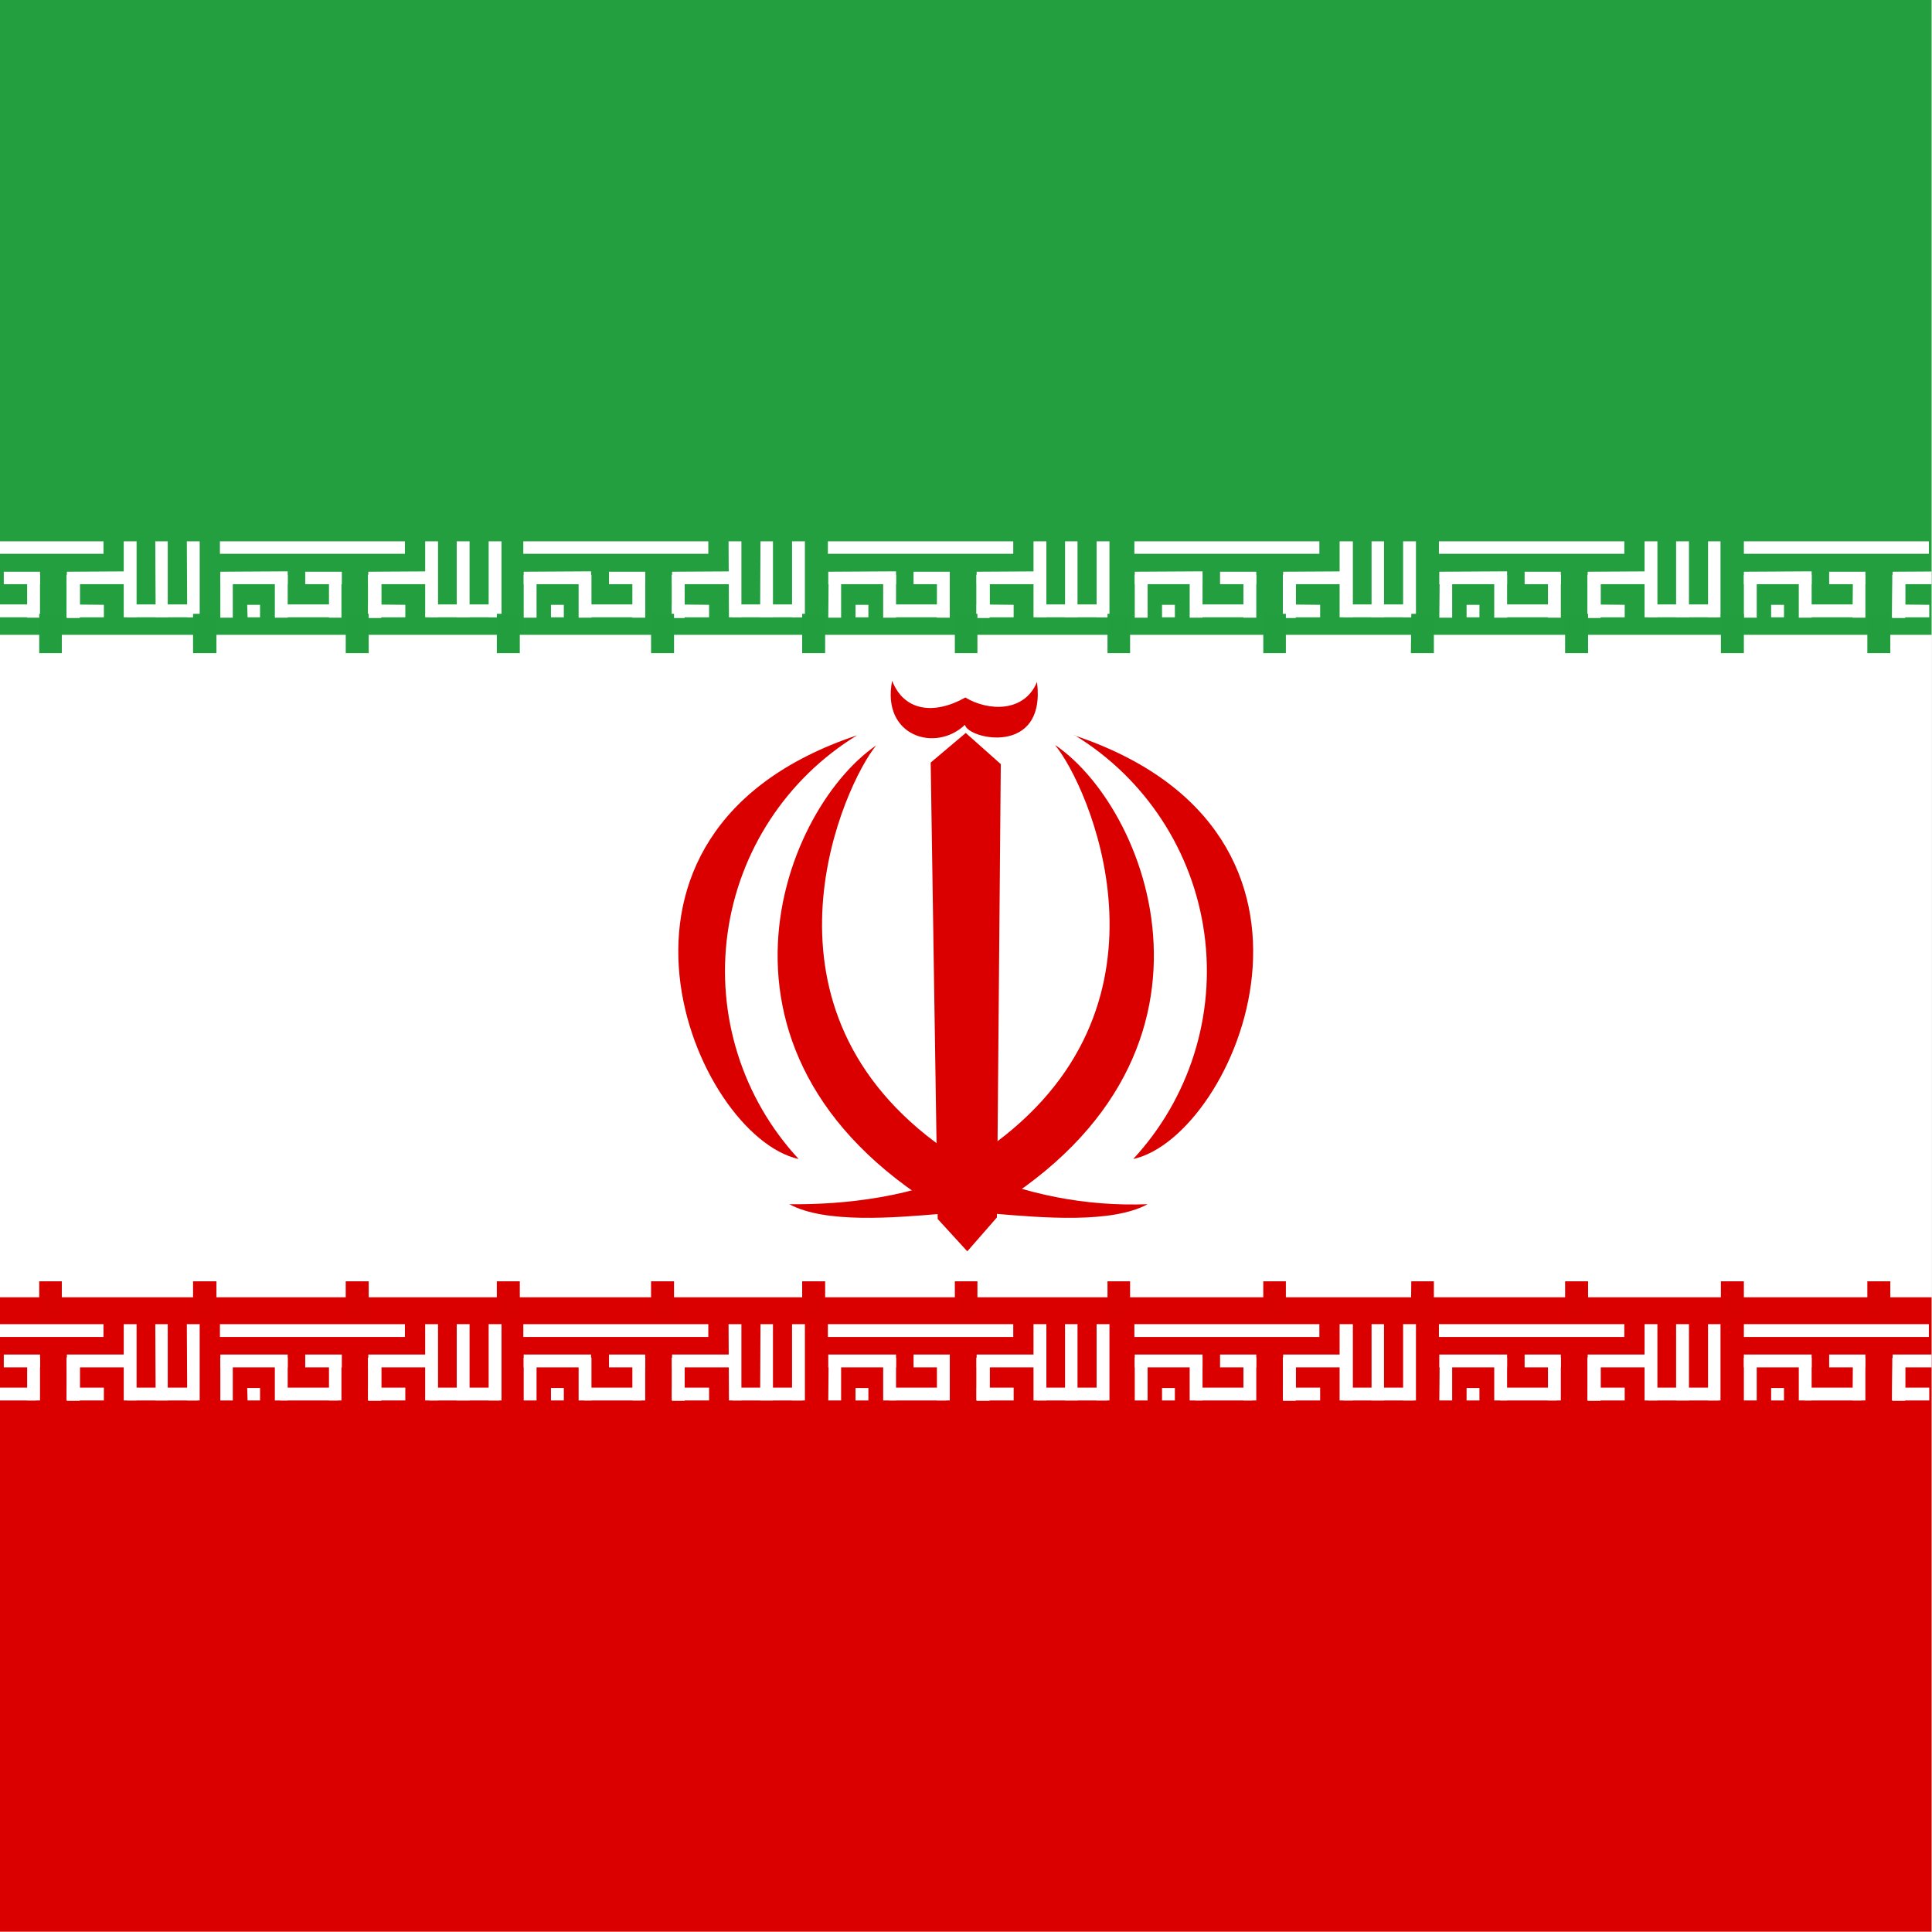
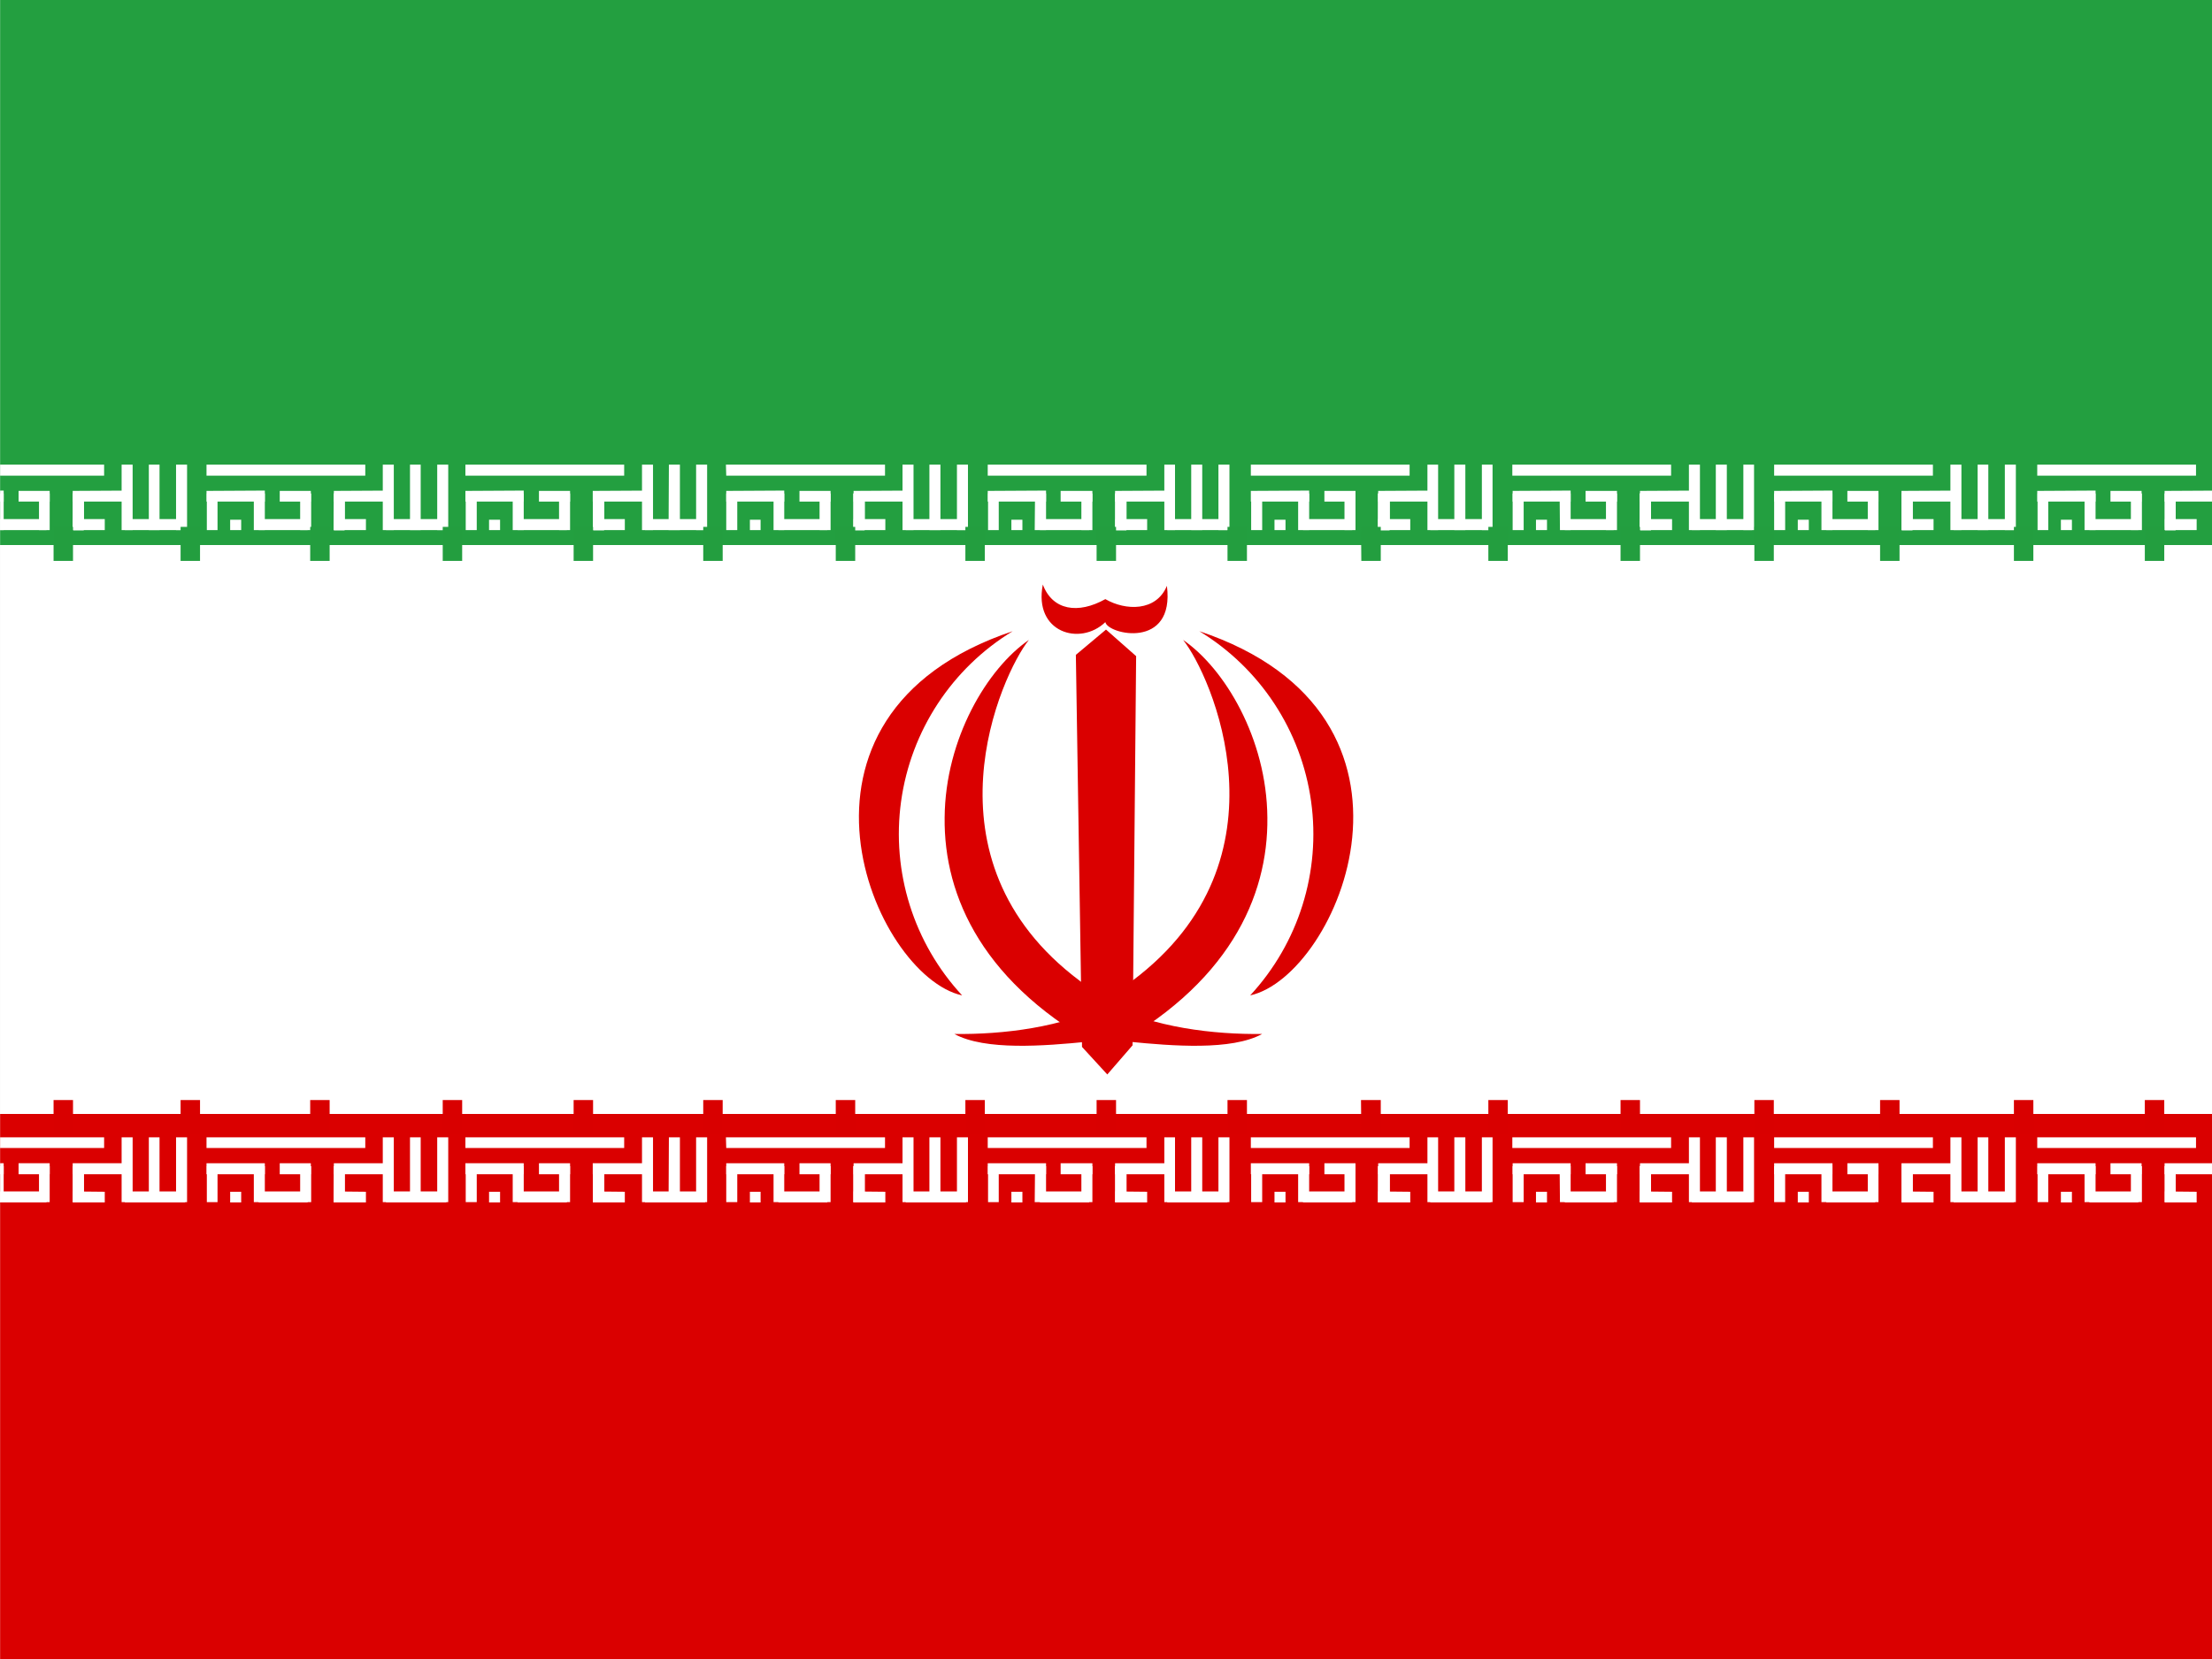
- <svg xmlns="http://www.w3.org/2000/svg" id="flag-icons-ir" viewBox="0 0 512 512">
+ <svg xmlns="http://www.w3.org/2000/svg" id="flag-icons-ir" viewBox="0 0 640 480">
  <defs>
    <clipPath id="ir-a">
-       <path fill-opacity=".7" d="M186 0h496v496H186z" />
+       <path fill-opacity=".7" d="M-85.3 0h682.7v512H-85.3z" />
    </clipPath>
  </defs>
-   <g fill-rule="evenodd" clip-path="url(#ir-a)" transform="translate(-192) scale(1.0321)">
-     <path fill="#fff" d="M0 0h868.1v496H0z" />
-     <path fill="#da0000" d="M0 333.1h868.1v163H0z" />
-     <g fill="#fff" stroke-width="1pt">
-       <path d="M165 340h47.6v3.3H165zm7.1 16.4h3.3v3.2H172zm40.6-.1v3.3h-9.5v-3.3zm5.1-16.3h3.3v19.6h-3.3z" />
-       <path d="M236.7 356.3v3.3h-18v-3.3zm-33.5-7.6h3.3v10.9h-3.3z" />
-       <path d="M234 340h3.3v19.6h-3.2zm-8.1 0h3.2v19.6H226zm-43.4 7.8v3.3H165v-3.3zm38 0v3.3h-17.3v-3.3z" />
-       <path d="M203.2 348.6h3.3v11h-3.3z" />
-       <path d="M203.2 348.6h3.3v11h-3.3z" />
-       <path d="M203.2 348.6h3.3v11h-3.3zm-38 0h3.2v11H165zm27.8 0h3.3v11H193zm-13.8 0h3.3v11h-3.3z" />
-       <path d="M195.3 356.3v3.3h-14.7v-3.3zm1-8.5v3.3H187v-3.3z" />
-     </g>
-     <g fill="#fff" stroke-width="1pt">
-       <path d="M87 340h47.5v3.3H86.9zm7 16.4h3.3v3.2H94zm40.6-.1v3.3h-9.5v-3.3zm5.1-16.3h3.3v19.6h-3.3z" />
-       <path d="M158.6 356.3v3.3h-18v-3.3zm-33.5-7.6h3.3v10.9H125z" />
-       <path d="M156 340h3.2v19.6H156zm-8.2 0h3.3v19.6h-3.3zm-43.4 7.8v3.3H87v-3.3zm38 0v3.3h-17.3v-3.3z" />
-       <path d="M125.1 348.6h3.3v11H125z" />
-       <path d="M125.1 348.6h3.3v11H125z" />
-       <path d="M125.1 348.6h3.3v11H125zm-38 0h3.2v11H87zm27.8 0h3.3v11H115zm-13.8 0h3.3v11H101z" />
-       <path d="M117.2 356.3v3.3h-14.6v-3.3zm1-8.5v3.3H109v-3.3z" />
-     </g>
-     <g fill="#fff" stroke-width="1pt">
-       <path d="M242.5 340H290v3.3h-47.5zm7 16.4h3.3v3.2h-3.2zm40.6-.1v3.3h-9.5v-3.3zm5.1-16.3h3.3v19.6h-3.3z" />
-       <path d="M314.2 356.3v3.3h-18v-3.3zm-33.6-7.6h3.3v10.9h-3.3z" />
-       <path d="M311.5 340h3.3v19.6h-3.3zm-8.2 0h3.3v19.6h-3.3zm-43.4 7.8v3.3h-17.3v-3.3zm38 0v3.3h-17.3v-3.3z" />
-       <path d="M280.6 348.6h3.3v11h-3.3z" />
-       <path d="M280.6 348.6h3.3v11h-3.3z" />
-       <path d="M280.6 348.6h3.3v11h-3.3zm-38 0h3.2v11h-3.2zm27.9 0h3.2v11h-3.2zm-13.9 0h3.3v11h-3.3z" />
-       <path d="M272.8 356.3v3.3H258v-3.3zm1-8.5v3.3h-9.4v-3.3z" />
-     </g>
-     <g fill="#fff" stroke-width="1pt">
-       <path d="M789.3 340h47.5v3.3h-47.5zm7 16.4h3.3v3.2h-3.2zm40.6-.1v3.3h-9.5v-3.3zm5.2-16.3h3.2v19.6h-3.2z" />
-       <path d="M861 356.3v3.3h-18v-3.3zm-33.6-7.6h3.3v10.9h-3.3z" />
-       <path d="M858.3 340h3.3v19.6h-3.3zm-8.2 0h3.3v19.6H850zm-43.4 7.8v3.3h-17.3v-3.3zm38 0v3.3h-17.3v-3.3z" />
-       <path d="M827.4 348.6h3.3v11h-3.3z" />
-       <path d="M827.4 348.6h3.3v11h-3.3z" />
-       <path d="M827.4 348.6h3.3v11h-3.3zm-38 0h3.2v11h-3.2zm27.9 0h3.3v11h-3.3zm-13.8 0h3.2v11h-3.3z" />
-       <path d="M819.6 356.3v3.3h-14.7v-3.3zm1-8.5v3.3h-9.4v-3.3z" />
-     </g>
-     <g fill="#fff" stroke-width="1pt">
-       <path d="M320.4 340h47.5v3.3h-47.5zm7.1 16.4h3.3v3.2h-3.3zm40.6-.1v3.3h-9.5v-3.3zm5-16.3h3.3v19.6h-3.2z" />
-       <path d="M392.1 356.3v3.3h-18v-3.3zm-33.5-7.6h3.2v10.9h-3.2z" />
-       <path d="M389.4 340h3.3v19.6h-3.3zm-8.1 0h3.2v19.6h-3.3zm-43.5 7.8v3.3h-17.3v-3.3zm38.1 0v3.3h-17.3v-3.3z" />
-       <path d="M358.6 348.6h3.2v11h-3.2z" />
-       <path d="M358.6 348.6h3.2v11h-3.2z" />
-       <path d="M358.6 348.6h3.2v11h-3.2zm-38.1 0h3.3v11h-3.3zm27.9 0h3.3v11h-3.3zm-13.8 0h3.3v11h-3.3z" />
-       <path d="M350.7 356.3v3.3H336v-3.3zm1-8.5v3.3h-9.3v-3.3z" />
-     </g>
-     <g fill="#fff" stroke-width="1pt">
-       <path d="M398.6 340h47.6v3.3h-47.6zm7.1 16.4h3.3v3.2h-3.3zm40.6-.1v3.3h-9.5v-3.3zm5.1-16.3h3.3v19.6h-3.3z" />
-       <path d="M470.3 356.3v3.3h-18v-3.3zm-33.5-7.6h3.3v10.9h-3.3z" />
-       <path d="M467.6 340h3.3v19.6h-3.3zm-8.1 0h3.2v19.6h-3.2zm-43.4 7.8v3.3h-17.4v-3.3zm38 0v3.3h-17.3v-3.3z" />
-       <path d="M436.8 348.6h3.3v11h-3.3z" />
-       <path d="M436.8 348.6h3.3v11h-3.3z" />
-       <path d="M436.8 348.6h3.3v11h-3.3zm-38 0h3.2v11h-3.3zm27.8 0h3.3v11h-3.3zm-13.8 0h3.3v11h-3.3z" />
-       <path d="M429 356.3v3.3h-14.7v-3.3zm.9-8.5v3.3h-9.3v-3.3z" />
-     </g>
-     <path fill="#239f40" d="M0 0h868.1v163H0z" />
-     <g fill="#fff" stroke-width="1pt">
-       <path d="M477.3 340h47.5v3.3h-47.5zm7.1 16.4h3.3v3.2h-3.3zm40.6-.1v3.3h-9.5v-3.3zm5-16.3h3.4v19.6H530z" />
-       <path d="M549 356.3v3.3h-18v-3.3zm-33.5-7.6h3.2v10.9h-3.2z" />
-       <path d="M546.3 340h3.3v19.6h-3.3zm-8.1 0h3.2v19.6h-3.2zm-43.4 7.8v3.3h-17.4v-3.3zm38 0v3.3h-17.3v-3.3z" />
-       <path d="M515.5 348.6h3.2v11h-3.2z" />
-       <path d="M515.5 348.6h3.2v11h-3.2z" />
-       <path d="M515.5 348.6h3.2v11h-3.2zm-38.1 0h3.3v11h-3.3zm27.9 0h3.3v11h-3.3zm-13.8 0h3.3v11h-3.3z" />
-       <path d="M507.6 356.3v3.3h-14.7v-3.3zm1-8.5v3.3h-9.3v-3.3z" />
-     </g>
-     <g fill="#fff" stroke-width="1pt">
-       <path d="M555.5 340h47.6v3.3h-47.6zm7.1 16.4h3.3v3.2h-3.3zm40.6-.1v3.3h-9.5v-3.3zm5.1-16.3h3.3v19.6h-3.3z" />
-       <path d="M627.2 356.3v3.3h-18v-3.3zm-33.5-7.6h3.3v10.9h-3.3z" />
-       <path d="M624.6 340h3.2v19.6h-3.2zm-8.2 0h3.3v19.6h-3.3zm-43.4 7.8v3.3h-17.4v-3.3zm38 0v3.3h-17.3v-3.3z" />
-       <path d="M593.7 348.6h3.3v11h-3.3z" />
-       <path d="M593.7 348.6h3.3v11h-3.3z" />
-       <path d="M593.7 348.6h3.3v11h-3.3zm-38 0h3.2v11h-3.3zm27.8 0h3.3v11h-3.3zm-13.8 0h3.3v11h-3.3z" />
-       <path d="M585.8 356.3v3.3h-14.6v-3.3zm1-8.5v3.3h-9.3v-3.3z" />
-     </g>
-     <g fill="#fff" stroke-width="1pt">
-       <path d="M633.8 340h47.5v3.3h-47.5zm7 16.4h3.3v3.2h-3.3zm40.6-.1v3.3H672v-3.3zm5.1-16.3h3.3v19.6h-3.3z" />
-       <path d="M705.5 356.3v3.3h-18v-3.3zm-33.6-7.6h3.3v10.9h-3.3z" />
-       <path d="M702.8 340h3.3v19.6h-3.3zm-8.2 0h3.3v19.6h-3.3zm-43.4 7.8v3.3h-17.4v-3.3zm38 0v3.3H672v-3.3z" />
-       <path d="M672 348.6h3.2v11h-3.3z" />
-       <path d="M672 348.6h3.2v11h-3.3z" />
-       <path d="M672 348.6h3.2v11h-3.3zm-38.2 0h3.3v11h-3.3zm28 0h3.2v11h-3.3zm-13.9 0h3.3v11h-3.3z" />
-       <path d="M664 356.3v3.3h-14.6v-3.3zm1-8.5v3.3h-9.3v-3.3z" />
-     </g>
-     <g fill="#fff" stroke-width="1pt">
-       <path d="M712.4 340H760v3.3h-47.6zm7.1 16.4h3.3v3.2h-3.3zm40.6-.1v3.3h-9.5v-3.3zm5.1-16.3h3.3v19.6h-3.3z" />
-       <path d="M784.1 356.3v3.3h-18v-3.3zm-33.5-7.6h3.3v10.9h-3.3z" />
-       <path d="M781.5 340h3.2v19.6h-3.2zm-8.2 0h3.3v19.6h-3.3zm-43.4 7.8v3.3h-17.4v-3.3zm38 0v3.3h-17.3v-3.3z" />
-       <path d="M750.6 348.6h3.3v11h-3.3z" />
-       <path d="M750.6 348.6h3.3v11h-3.3z" />
-       <path d="M750.6 348.6h3.3v11h-3.3zm-38 0h3.2v11h-3.3zm27.8 0h3.3v11h-3.3zm-13.8 0h3.3v11h-3.3z" />
-       <path d="M742.7 356.3v3.3h-14.6v-3.3zm1-8.5v3.3h-9.3v-3.3z" />
-     </g>
-     <g fill="#fff" stroke-width="1pt">
-       <path d="M8 340h47.5v3.3H7.9zm7 16.4h3.3v3.2H15zm40.6-.1v3.3H46v-3.3zm5.1-16.3H64v19.6h-3.3z" />
-       <path d="M79.6 356.3v3.3h-18v-3.3zm-33.5-7.6h3.3v10.9H46z" />
-       <path d="M77 340h3.2v19.6H77zm-8.2 0H72v19.6h-3.2zm-43.4 7.8v3.3H8v-3.3zm38 0v3.3H46.1v-3.3z" />
-       <path d="M46 348.6h3.4v11H46z" />
-       <path d="M46 348.6h3.4v11H46z" />
-       <path d="M46 348.6h3.4v11H46zm-38 0h3.3v11H8zm28 0h3.2v11h-3.3zm-14 0h3.4v11H22z" />
-       <path d="M38.2 356.3v3.3H23.5v-3.3zm1-8.5v3.3h-9.3v-3.3z" />
-     </g>
-     <g fill="#fff" stroke-width="1pt">
-       <path d="M165 139h47.6v3.2H165zm7.1 16.3h3.3v3.2H172zm40.6 0v3.2h-9.5v-3.3zm5.1-16.3h3.3v19.5h-3.3z" />
-       <path d="M236.7 155.2v3.3h-18v-3.3zm-33.5-7.6h3.3v11h-3.3z" />
-       <path d="M234 139h3.3v19.5h-3.2zm-8.1 0h3.2v19.5H226zm-43.4 7.7v3.3H165v-3.2zm38 0v3.3h-17.3v-3.2z" />
-       <path d="M203.2 147.6h3.3v11h-3.3z" />
-       <path d="M203.2 147.6h3.3v11h-3.3z" />
-       <path d="M203.2 147.6h3.3v11h-3.3zm-38 0h3.2v11H165zm27.8 0h3.3v11H193zm-13.8 0h3.3v11h-3.3z" />
-       <path d="M195.3 155.2v3.3h-14.7v-3.3zm1-8.4v3.2H187v-3.2z" />
-     </g>
-     <g fill="#fff" stroke-width="1pt">
-       <path d="M87 139h47.5v3.2H86.9zm7 16.3h3.3v3.2H94zm40.6 0v3.2h-9.5v-3.3zm5.1-16.3h3.3v19.5h-3.3z" />
-       <path d="M158.6 155.2v3.3h-18v-3.3zm-33.5-7.6h3.3v11H125z" />
-       <path d="M156 139h3.2v19.5H156zm-8.2 0h3.3v19.5h-3.3zm-43.4 7.7v3.3H87v-3.2zm38 0v3.3h-17.3v-3.2z" />
-       <path d="M125.1 147.6h3.3v11H125z" />
-       <path d="M125.1 147.6h3.3v11H125z" />
-       <path d="M125.1 147.6h3.3v11H125zm-38 0h3.2v11H87zm27.8 0h3.3v11H115zm-13.8 0h3.3v11H101z" />
-       <path d="M117.2 155.2v3.3h-14.6v-3.3zm1-8.4v3.2H109v-3.2z" />
-     </g>
-     <g fill="#fff" stroke-width="1pt">
-       <path d="M242.5 139H290v3.2h-47.5zm7 16.3h3.3v3.2h-3.2zm40.6 0v3.2h-9.5v-3.3zm5.1-16.3h3.3v19.5h-3.3z" />
-       <path d="M314.2 155.2v3.3h-18v-3.3zm-33.6-7.6h3.3v11h-3.3z" />
-       <path d="M311.5 139h3.3v19.5h-3.3zm-8.2 0h3.3v19.5h-3.3zm-43.4 7.7v3.3h-17.3v-3.2zm38 0v3.3h-17.3v-3.2z" />
-       <path d="M280.6 147.6h3.3v11h-3.3z" />
-       <path d="M280.6 147.6h3.3v11h-3.3z" />
-       <path d="M280.6 147.6h3.3v11h-3.3zm-38 0h3.2v11h-3.2zm27.9 0h3.2v11h-3.2zm-13.9 0h3.3v11h-3.3z" />
-       <path d="M272.8 155.2v3.3H258v-3.3zm1-8.4v3.2h-9.4v-3.2z" />
-     </g>
-     <g fill="#fff" stroke-width="1pt">
-       <path d="M789.3 139h47.5v3.2h-47.5zm7 16.3h3.3v3.2h-3.2zm40.6 0v3.2h-9.5v-3.3zm5.2-16.3h3.2v19.5h-3.2z" />
-       <path d="M861 155.2v3.3h-18v-3.3zm-33.6-7.6h3.3v11h-3.3z" />
-       <path d="M858.3 139h3.3v19.5h-3.3zm-8.2 0h3.3v19.5H850zm-43.4 7.7v3.3h-17.3v-3.2zm38 0v3.3h-17.3v-3.2z" />
-       <path d="M827.4 147.6h3.3v11h-3.3z" />
-       <path d="M827.4 147.6h3.3v11h-3.3z" />
-       <path d="M827.4 147.6h3.3v11h-3.3zm-38 0h3.2v11h-3.2zm27.9 0h3.3v11h-3.3zm-13.8 0h3.2v11h-3.3z" />
-       <path d="M819.6 155.2v3.3h-14.7v-3.3zm1-8.4v3.2h-9.4v-3.2z" />
-     </g>
-     <g fill="#fff" stroke-width="1pt">
-       <path d="M320.4 139h47.5v3.2h-47.5zm7.1 16.3h3.3v3.2h-3.3zm40.6 0v3.2h-9.5v-3.3zm5-16.3h3.3v19.5h-3.2z" />
-       <path d="M392.1 155.2v3.3h-18v-3.3zm-33.5-7.6h3.2v11h-3.2z" />
-       <path d="M389.4 139h3.3v19.5h-3.3zm-8.1 0h3.2v19.5h-3.3zm-43.5 7.7v3.3h-17.3v-3.2zm38.1 0v3.3h-17.3v-3.2z" />
-       <path d="M358.6 147.6h3.2v11h-3.2z" />
-       <path d="M358.6 147.6h3.2v11h-3.2z" />
-       <path d="M358.6 147.6h3.2v11h-3.2zm-38.1 0h3.3v11h-3.3zm27.9 0h3.3v11h-3.3zm-13.8 0h3.3v11h-3.3z" />
-       <path d="M350.7 155.2v3.3H336v-3.3zm1-8.4v3.2h-9.3v-3.2z" />
-     </g>
-     <g fill="#fff" stroke-width="1pt">
-       <path d="M398.6 139h47.6v3.2h-47.6zm7.1 16.3h3.3v3.2h-3.3zm40.6 0v3.2h-9.5v-3.3zm5.1-16.3h3.3v19.5h-3.3z" />
-       <path d="M470.3 155.2v3.3h-18v-3.3zm-33.5-7.6h3.3v11h-3.3z" />
-       <path d="M467.6 139h3.3v19.5h-3.3zm-8.1 0h3.2v19.5h-3.2zm-43.4 7.7v3.3h-17.4v-3.2zm38 0v3.3h-17.3v-3.2z" />
-       <path d="M436.8 147.6h3.3v11h-3.3z" />
-       <path d="M436.8 147.6h3.3v11h-3.3z" />
-       <path d="M436.8 147.6h3.3v11h-3.3zm-38 0h3.2v11h-3.3zm27.8 0h3.3v11h-3.3zm-13.8 0h3.3v11h-3.3z" />
-       <path d="M429 155.2v3.3h-14.7v-3.3zm.9-8.4v3.2h-9.3v-3.2z" />
-     </g>
-     <g fill="#fff" stroke-width="1pt">
-       <path d="M477.3 139h47.5v3.2h-47.5zm7.1 16.3h3.3v3.2h-3.3zm40.6 0v3.2h-9.5v-3.3zm5-16.3h3.4v19.5H530z" />
-       <path d="M549 155.2v3.3h-18v-3.3zm-33.5-7.6h3.2v11h-3.2z" />
-       <path d="M546.3 139h3.3v19.5h-3.3zm-8.1 0h3.2v19.5h-3.2zm-43.4 7.7v3.3h-17.4v-3.2zm38 0v3.3h-17.3v-3.2z" />
-       <path d="M515.5 147.6h3.2v11h-3.2z" />
-       <path d="M515.5 147.6h3.2v11h-3.2z" />
-       <path d="M515.5 147.6h3.2v11h-3.2zm-38.1 0h3.3v11h-3.3zm27.9 0h3.3v11h-3.3zm-13.8 0h3.3v11h-3.3z" />
-       <path d="M507.6 155.2v3.3h-14.7v-3.3zm1-8.4v3.2h-9.3v-3.2z" />
-     </g>
-     <g fill="#fff" stroke-width="1pt">
-       <path d="M555.5 139h47.6v3.2h-47.6zm7.1 16.3h3.3v3.2h-3.3zm40.6 0v3.2h-9.5v-3.3zm5.1-16.3h3.3v19.5h-3.3z" />
-       <path d="M627.2 155.2v3.3h-18v-3.3zm-33.5-7.6h3.3v11h-3.3z" />
-       <path d="M624.6 139h3.2v19.5h-3.2zm-8.2 0h3.3v19.5h-3.3zm-43.4 7.7v3.3h-17.4v-3.2zm38 0v3.3h-17.3v-3.2z" />
-       <path d="M593.7 147.6h3.3v11h-3.3z" />
-       <path d="M593.7 147.6h3.3v11h-3.3z" />
-       <path d="M593.7 147.6h3.3v11h-3.3zm-38 0h3.2v11h-3.3zm27.8 0h3.3v11h-3.3zm-13.8 0h3.3v11h-3.3z" />
-       <path d="M585.8 155.2v3.3h-14.6v-3.3zm1-8.4v3.2h-9.3v-3.2z" />
-     </g>
-     <g fill="#fff" stroke-width="1pt">
-       <path d="M633.8 139h47.5v3.2h-47.5zm7 16.3h3.3v3.2h-3.3zm40.6 0v3.2H672v-3.3zm5.1-16.3h3.3v19.5h-3.3z" />
-       <path d="M705.5 155.2v3.3h-18v-3.3zm-33.6-7.6h3.3v11h-3.3z" />
-       <path d="M702.8 139h3.3v19.5h-3.3zm-8.2 0h3.3v19.5h-3.3zm-43.4 7.7v3.3h-17.4v-3.2zm38 0v3.3H672v-3.2z" />
-       <path d="M672 147.6h3.2v11h-3.3z" />
-       <path d="M672 147.6h3.2v11h-3.3z" />
-       <path d="M672 147.6h3.2v11h-3.3zm-38.2 0h3.3v11h-3.3zm28 0h3.2v11h-3.3zm-13.9 0h3.3v11h-3.3z" />
-       <path d="M664 155.2v3.3h-14.6v-3.3zm1-8.4v3.2h-9.3v-3.2z" />
-     </g>
-     <g fill="#fff" stroke-width="1pt">
-       <path d="M712.4 139H760v3.2h-47.6zm7.1 16.3h3.3v3.2h-3.3zm40.6 0v3.2h-9.5v-3.3zm5.1-16.3h3.3v19.5h-3.3z" />
-       <path d="M784.1 155.2v3.3h-18v-3.3zm-33.5-7.6h3.3v11h-3.3z" />
-       <path d="M781.5 139h3.2v19.5h-3.2zm-8.2 0h3.3v19.5h-3.3zm-43.4 7.7v3.3h-17.4v-3.2zm38 0v3.3h-17.3v-3.2z" />
-       <path d="M750.6 147.6h3.3v11h-3.3z" />
-       <path d="M750.6 147.6h3.3v11h-3.3z" />
-       <path d="M750.6 147.6h3.3v11h-3.3zm-38 0h3.2v11h-3.3zm27.8 0h3.3v11h-3.3zm-13.8 0h3.3v11h-3.3z" />
-       <path d="M742.7 155.2v3.3h-14.6v-3.3zm1-8.4v3.2h-9.3v-3.2z" />
-     </g>
-     <g fill="#fff" stroke-width="1pt">
-       <path d="M8 139h47.5v3.2H7.9zm7 16.3h3.3v3.2H15zm40.6 0v3.2H46v-3.3zm5.1-16.3H64v19.5h-3.3z" />
-       <path d="M79.6 155.2v3.3h-18v-3.3zm-33.5-7.6h3.3v11H46z" />
-       <path d="M77 139h3.2v19.5H77zm-8.2 0H72v19.5h-3.2zm-43.4 7.7v3.3H8v-3.2zm38 0v3.3H46.1v-3.2z" />
-       <path d="M46 147.6h3.4v11H46z" />
-       <path d="M46 147.6h3.4v11H46z" />
-       <path d="M46 147.6h3.4v11H46zm-38 0h3.3v11H8zm28 0h3.2v11h-3.3zm-14 0h3.4v11H22z" />
-       <path d="M38.2 155.2v3.3H23.5v-3.3zm1-8.4v3.2h-9.3v-3.2z" />
-     </g>
-     <path fill="#d90000" d="M119.3 329h5.9v10h-5.9zm155.5 0h5.9v10h-5.9zM0 329h5.8v10H0zm78.9 0h5.9v10h-5.9zm78.4 0h5.8v10h-5.8zm38.8 0h5.8v10h-5.8zm39.5 0h6v10h-6zm78 0h5.9v10h-5.9zm196.8 0h5.8v10h-5.8zm-157.2 0h5.9v10h-5.9zm38.8 0h5.9v10H392zm39.2 0h5.8v10h-5.8zm39.2 0h5.8v10h-5.8zm313 0h6v10h-6zm-235 0h5.8v10h-5.9zm39.5 0h5.9v10h-5.9zm40 0h5.9v10h-5.9zm37.6 0h5.9v10h-5.9zm40 0h5.9v10h-6zm39.2 0h5.8v10h-5.8zm116 0h5.8v10h-5.9zm-37.6 0h5.8v10h-5.8zm-783.8 0h5.9v10h-5.9z" />
-     <path fill="#239e3f" d="M119.3 157.6h5.9v10.1h-5.9zm155.5 0h5.9v10.1h-5.9zM0 157.6h5.8v10.1H0zm78.9 0h5.9v10.1h-5.9zm78.4 0h5.8v10.1h-5.8zm38.8 0h5.8v10.1h-5.8zm39.5 0h6v10.1h-6zm78 0h5.9v10.1h-5.9zm196.8 0h5.8v10.1h-5.8zm-157.2 0h5.9v10.1h-5.9zm38.8 0h5.9v10.1H392zm39.2 0h5.8v10.1h-5.8zm39.2 0h5.8v10.1h-5.8zm313 0h6v10.1h-6zm-235 0h5.8v10.1h-5.9zm39.5 0h5.9v10.1h-5.9zm40 0h5.9v10.1h-5.9zm37.6 0h5.9v10.1h-5.9zm40 0h5.9v10.1h-6zm39.2 0h5.8v10.1h-5.8zm116 0h5.8v10.1h-5.9zm-37.6 0h5.8v10.1h-5.8zm-783.8 0h5.9v10.1h-5.9z" />
+   <g fill-rule="evenodd" clip-path="url(#ir-a)" transform="translate(80)scale(.9375)">
+     <path fill="#fff" d="M-192 0h896v512h-896z" />
+     <path fill="#da0000" d="M-192 343.8h896V512h-896z" />
+     <g fill="#fff" stroke-width="1pt">
+       <path d="M-21.6 351h49v3.3h-49zm7.3 16.8h3.4v3.3h-3.4zm41.9 0v3.3h-9.8v-3.4zm5.2-16.8h3.4v20h-3.4z" />
+       <path d="M52.4 367.7v3.4H33.8v-3.4zm-34.6-7.9H21v11.3h-3.3z" />
+       <path d="M49.6 351H53v20h-3.4zm-8.4 0h3.3v20h-3.3zm-44.8 8v3.4h-18V359zm39.3 0v3.4h-18V359z" />
+       <path d="M17.8 359.9H21V371h-3.3z" />
+       <path d="M17.8 359.9H21V371h-3.3z" />
+       <path d="M17.8 359.9H21V371h-3.3zm-39.3 0h3.3V371h-3.3zm28.8 0h3.4V371H7.3zm-14.3 0h3.4V371H-7z" />
+       <path d="M9.6 367.7v3.4H-5.5v-3.4zm1-8.7v3.4H1V359z" />
+     </g>
+     <g fill="#fff" stroke-width="1pt">
+       <path d="M-102.2 351h49v3.3h-49zm7.3 16.8h3.4v3.3H-95zm41.9 0v3.3h-9.8v-3.4zm5.2-16.8h3.4v20h-3.4z" />
+       <path d="M-28.2 367.7v3.4h-18.6v-3.4zm-34.6-7.9h3.3v11.3h-3.3z" />
+       <path d="M-31 351h3.4v20H-31zm-8.4 0h3.3v20h-3.3zm-44.8 8v3.4h-18V359zm39.3 0v3.4h-18V359z" />
+       <path d="M-62.8 359.9h3.3V371h-3.3z" />
+       <path d="M-62.8 359.9h3.3V371h-3.3z" />
+       <path d="M-62.8 359.9h3.3V371h-3.3zm-39.3 0h3.3V371h-3.3zm28.8 0h3.3V371h-3.3zm-14.3 0h3.4V371h-3.4z" />
+       <path d="M-71 367.7v3.4h-15v-3.4zm1-8.7v3.4h-9.6V359z" />
+     </g>
+     <g fill="#fff" stroke-width="1pt">
+       <path d="M58.3 351h49v3.3h-49zm7.3 16.8H69v3.3h-3.4zm41.9 0v3.3h-9.8v-3.4zm5.3-16.8h3.4v20h-3.4z" />
+       <path d="M132.3 367.7v3.4h-18.6v-3.4zm-34.6-7.9h3.4v11.3h-3.4z" />
+       <path d="M129.5 351h3.4v20h-3.4zm-8.4 0h3.4v20H121zm-44.8 8v3.4h-18V359zm39.3 0v3.4h-18V359z" />
+       <path d="M97.7 359.9h3.4V371h-3.4z" />
+       <path d="M97.7 359.9h3.4V371h-3.4z" />
+       <path d="M97.7 359.9h3.4V371h-3.4zm-39.3 0h3.4V371h-3.4zm28.8 0h3.4V371h-3.4zm-14.3 0h3.4V371h-3.4z" />
+       <path d="M89.6 367.7v3.4H74.4v-3.4zm1-8.7v3.4H81V359z" />
+     </g>
+     <g fill="#fff" stroke-width="1pt">
+       <path d="M622.7 351h49v3.3h-49zm7.3 16.8h3.4v3.3H630zm41.9 0v3.3H662v-3.4zm5.3-16.8h3.3v20h-3.4z" />
+       <path d="M696.7 367.7v3.4H678v-3.4zm-34.6-7.9h3.4v11.3H662z" />
+       <path d="M694 351h3.3v20h-3.4zm-8.5 0h3.4v20h-3.4zm-44.8 8v3.4h-18V359zm39.3 0v3.4h-18V359z" />
+       <path d="M662 359.9h3.5V371H662z" />
+       <path d="M662 359.9h3.5V371H662z" />
+       <path d="M662 359.9h3.5V371H662zm-39.2 0h3.4V371h-3.4zm28.8 0h3.4V371h-3.4zm-14.3 0h3.4V371h-3.4z" />
+       <path d="M654 367.7v3.4h-15.2v-3.4zm1-8.7v3.4h-9.6V359z" />
+     </g>
+     <g fill="#fff" stroke-width="1pt">
+       <path d="M138.7 351h49.1v3.3h-49zm7.4 16.8h3.3v3.3h-3.3zm41.8 0v3.3h-9.8v-3.4zm5.3-16.8h3.4v20h-3.4z" />
+       <path d="M212.8 367.7v3.4h-18.6v-3.4zm-34.7-7.9h3.4v11.3h-3.4z" />
+       <path d="M210 351h3.4v20H210zm-8.5 0h3.4v20h-3.4zm-44.8 8v3.4h-17.9V359zm39.3 0v3.4h-17.9V359z" />
+       <path d="M178.1 359.9h3.4V371h-3.4z" />
+       <path d="M178.1 359.9h3.4V371h-3.4z" />
+       <path d="M178.1 359.9h3.4V371h-3.4zm-39.3 0h3.4V371h-3.4zm28.8 0h3.4V371h-3.4zm-14.2 0h3.3V371h-3.3z" />
+       <path d="M170 367.7v3.4h-15.1v-3.4zm1-8.7v3.4h-9.6V359z" />
+     </g>
+     <g fill="#fff" stroke-width="1pt">
+       <path d="M219.5 351h49v3.3h-49zm7.3 16.8h3.4v3.3h-3.4zm41.9 0v3.3h-9.8v-3.4zM274 351h3.3v20H274z" />
+       <path d="M293.5 367.7v3.4h-18.6v-3.4zm-34.6-7.9h3.4v11.3h-3.4z" />
+       <path d="M290.7 351h3.4v20h-3.4zm-8.4 0h3.4v20h-3.4zm-44.8 8v3.4h-18V359zm39.3 0v3.4h-18V359z" />
+       <path d="M258.9 359.9h3.4V371h-3.4z" />
+       <path d="M258.9 359.9h3.4V371h-3.4z" />
+       <path d="M258.9 359.9h3.4V371h-3.4zm-39.3 0h3.3V371h-3.3zm28.8 0h3.4V371h-3.4zm-14.3 0h3.4V371H234z" />
+       <path d="M250.8 367.7v3.4h-15.2v-3.4zm1-8.7v3.4H242V359z" />
+     </g>
+     <path fill="#239f40" d="M-192 0h896v168.2h-896z" />
+     <g fill="#fff" stroke-width="1pt">
+       <path d="M300.7 351h49v3.3h-49zm7.3 16.8h3.4v3.3H308zm41.9 0v3.3H340v-3.4zm5.3-16.8h3.3v20h-3.3z" />
+       <path d="M374.7 367.7v3.4h-18.6v-3.4zm-34.6-7.9h3.4v11.3H340z" />
+       <path d="M372 351h3.3v20H372zm-8.5 0h3.4v20h-3.4zm-44.8 8v3.4h-18V359zm39.3 0v3.4h-18V359z" />
+       <path d="M340 359.9h3.5V371H340z" />
+       <path d="M340 359.9h3.5V371H340z" />
+       <path d="M340 359.9h3.5V371H340zm-39.2 0h3.4V371h-3.4zm28.8 0h3.4V371h-3.4zm-14.3 0h3.4V371h-3.4z" />
+       <path d="M332 367.7v3.4h-15.2v-3.4zm1-8.7v3.4h-9.6V359z" />
+     </g>
+     <g fill="#fff" stroke-width="1pt">
+       <path d="M381.4 351h49v3.3h-49zm7.3 16.8h3.4v3.3h-3.4zm42 0v3.3h-9.9v-3.4zm5.2-16.8h3.4v20h-3.4z" />
+       <path d="M455.4 367.7v3.4h-18.6v-3.4zm-34.6-7.9h3.4v11.3h-3.4z" />
+       <path d="M452.7 351h3.3v20h-3.3zm-8.5 0h3.4v20h-3.4zm-44.8 8v3.4h-17.9V359zm39.3 0v3.4h-17.9V359z" />
+       <path d="M420.8 359.9h3.4V371h-3.4z" />
+       <path d="M420.8 359.9h3.4V371h-3.4z" />
+       <path d="M420.8 359.9h3.4V371h-3.4zm-39.3 0h3.4V371h-3.4zm28.8 0h3.4V371h-3.4zm-14.3 0h3.4V371h-3.3z" />
+       <path d="M412.7 367.7v3.4h-15.1v-3.4zm1-8.7v3.4H404V359z" />
+     </g>
+     <g fill="#fff" stroke-width="1pt">
+       <path d="M462.2 351h49v3.3h-49zm7.3 16.8h3.4v3.3h-3.4zm41.9 0v3.3h-9.8v-3.4zm5.2-16.8h3.4v20h-3.4z" />
+       <path d="M536.2 367.7v3.4h-18.6v-3.4zm-34.7-7.9h3.4v11.3h-3.4z" />
+       <path d="M533.4 351h3.4v20h-3.4zm-8.4 0h3.3v20H525zm-44.8 8v3.4h-18V359zm39.3 0v3.4h-18V359z" />
+       <path d="M501.6 359.9h3.3V371h-3.3z" />
+       <path d="M501.6 359.9h3.3V371h-3.3z" />
+       <path d="M501.6 359.9h3.3V371h-3.3zm-39.4 0h3.4V371h-3.4zm28.9 0h3.3V371h-3.3zm-14.3 0h3.4V371h-3.4z" />
+       <path d="M493.4 367.7v3.4h-15.1v-3.4zm1-8.7v3.4h-9.6V359z" />
+     </g>
+     <g fill="#fff" stroke-width="1pt">
+       <path d="M543.4 351h49v3.3h-49zm7.3 16.8h3.4v3.3h-3.4zm41.9 0v3.3h-9.8v-3.4zm5.2-16.8h3.4v20h-3.4z" />
+       <path d="M617.4 367.7v3.4h-18.6v-3.4zm-34.6-7.9h3.3v11.3h-3.3z" />
+       <path d="M614.6 351h3.4v20h-3.4zm-8.4 0h3.3v20h-3.3zm-44.8 8v3.4h-18V359zm39.3 0v3.4h-18V359z" />
+       <path d="M582.8 359.9h3.3V371h-3.3z" />
+       <path d="M582.8 359.9h3.3V371h-3.3z" />
+       <path d="M582.8 359.9h3.3V371h-3.3zm-39.3 0h3.3V371h-3.3zm28.8 0h3.4V371h-3.4zm-14.3 0h3.4V371H558z" />
+       <path d="M574.6 367.7v3.4h-15.1v-3.4zm1-8.7v3.4H566V359z" />
+     </g>
+     <g fill="#fff" stroke-width="1pt">
+       <path d="M-183.8 351h49v3.3h-49zm7.3 16.8h3.4v3.3h-3.4zm42 0v3.3h-9.9v-3.4zm5.2-16.8h3.4v20h-3.4z" />
+       <path d="M-109.8 367.7v3.4h-18.6v-3.4zm-34.6-7.9h3.4v11.3h-3.4z" />
+       <path d="M-112.5 351h3.3v20h-3.3zm-8.5 0h3.4v20h-3.4zm-44.8 8v3.4h-17.9V359zm39.3 0v3.4h-17.9V359z" />
+       <path d="M-144.4 359.9h3.4V371h-3.4z" />
+       <path d="M-144.4 359.9h3.4V371h-3.4z" />
+       <path d="M-144.4 359.9h3.4V371h-3.4zm-39.3 0h3.4V371h-3.4zm28.8 0h3.4V371h-3.4zm-14.3 0h3.4V371h-3.4z" />
+       <path d="M-152.5 367.7v3.4h-15.2v-3.4zm1-8.7v3.4h-9.6V359z" />
+     </g>
+     <g fill="#fff" stroke-width="1pt">
+       <path d="M-21.6 143.4h49v3.4h-49zm7.3 17h3.4v3.2h-3.4zm41.9-.2v3.4h-9.8v-3.4zm5.2-16.8h3.4v20.2h-3.4z" />
+       <path d="M52.4 160.2v3.4H33.8v-3.4zm-34.6-7.9H21v11.3h-3.3z" />
+       <path d="M49.6 143.4H53v20.2h-3.4zm-8.4 0h3.3v20.2h-3.3zm-44.8 8v3.4h-18v-3.3zm39.3 0v3.4h-18v-3.3z" />
+       <path d="M17.8 152.3H21v11.3h-3.3z" />
+       <path d="M17.8 152.3H21v11.3h-3.3z" />
+       <path d="M17.8 152.3H21v11.3h-3.3zm-39.3 0h3.3v11.3h-3.3zm28.8 0h3.4v11.3H7.3zm-14.3 0h3.4v11.3H-7z" />
+       <path d="M9.6 160.2v3.4H-5.5v-3.4zm1-8.7v3.3H1v-3.3z" />
+     </g>
+     <g fill="#fff" stroke-width="1pt">
+       <path d="M-102.2 143.4h49v3.4h-49zm7.3 17h3.4v3.2H-95zm41.9-.2v3.4h-9.8v-3.4zm5.2-16.8h3.4v20.2h-3.4z" />
+       <path d="M-28.2 160.2v3.4h-18.6v-3.4zm-34.6-7.9h3.3v11.3h-3.3z" />
+       <path d="M-31 143.4h3.4v20.2H-31zm-8.4 0h3.3v20.2h-3.3zm-44.8 8v3.4h-18v-3.3zm39.3 0v3.4h-18v-3.3z" />
+       <path d="M-62.8 152.3h3.3v11.3h-3.3z" />
+       <path d="M-62.8 152.3h3.3v11.3h-3.3z" />
+       <path d="M-62.8 152.3h3.3v11.3h-3.3zm-39.3 0h3.3v11.3h-3.3zm28.8 0h3.3v11.3h-3.3zm-14.3 0h3.4v11.3h-3.4z" />
+       <path d="M-71 160.2v3.4h-15v-3.4zm1-8.7v3.3h-9.6v-3.3z" />
+     </g>
+     <g fill="#fff" stroke-width="1pt">
+       <path d="M58.3 143.4h49v3.4h-49zm7.3 17H69v3.2h-3.4zm41.9-.2v3.4h-9.8v-3.4zm5.3-16.8h3.4v20.2h-3.4z" />
+       <path d="M132.3 160.2v3.4h-18.6v-3.4zm-34.6-7.9h3.4v11.3h-3.4z" />
+       <path d="M129.5 143.4h3.4v20.2h-3.4zm-8.4 0h3.4v20.2H121zm-44.8 8v3.4h-18v-3.3zm39.3 0v3.4h-18v-3.3z" />
+       <path d="M97.7 152.3h3.4v11.3h-3.4z" />
+       <path d="M97.7 152.3h3.4v11.3h-3.4z" />
+       <path d="M97.7 152.3h3.4v11.3h-3.4zm-39.3 0h3.4v11.3h-3.4zm28.8 0h3.4v11.3h-3.4zm-14.3 0h3.4v11.3h-3.4z" />
+       <path d="M89.6 160.2v3.4H74.4v-3.4zm1-8.7v3.3H81v-3.3z" />
+     </g>
+     <g fill="#fff" stroke-width="1pt">
+       <path d="M622.7 143.4h49v3.4h-49zm7.3 17h3.4v3.2H630zm41.9-.2v3.4H662v-3.4zm5.3-16.8h3.3v20.2h-3.4z" />
+       <path d="M696.7 160.2v3.4H678v-3.4zm-34.6-7.9h3.4v11.3H662z" />
+       <path d="M694 143.4h3.3v20.2h-3.4zm-8.5 0h3.4v20.2h-3.4zm-44.8 8v3.4h-18v-3.3zm39.3 0v3.4h-18v-3.3z" />
+       <path d="M662 152.3h3.5v11.3H662z" />
+       <path d="M662 152.3h3.5v11.3H662z" />
+       <path d="M662 152.3h3.5v11.3H662zm-39.2 0h3.4v11.3h-3.4zm28.8 0h3.4v11.3h-3.4zm-14.3 0h3.4v11.3h-3.4z" />
+       <path d="M654 160.2v3.4h-15.2v-3.4zm1-8.7v3.3h-9.6v-3.3z" />
+     </g>
+     <g fill="#fff" stroke-width="1pt">
+       <path d="M138.7 143.4h49.1v3.4h-49zm7.4 17h3.3v3.2h-3.3zm41.8-.2v3.4h-9.8v-3.4zm5.3-16.8h3.4v20.2h-3.4z" />
+       <path d="M212.8 160.2v3.4h-18.6v-3.4zm-34.7-7.9h3.4v11.3h-3.4z" />
+       <path d="M210 143.4h3.4v20.2H210zm-8.5 0h3.4v20.2h-3.4zm-44.8 8v3.4h-17.9v-3.3zm39.3 0v3.4h-17.9v-3.3z" />
+       <path d="M178.1 152.3h3.4v11.3h-3.4z" />
+       <path d="M178.1 152.3h3.4v11.3h-3.4z" />
+       <path d="M178.1 152.3h3.4v11.3h-3.4zm-39.3 0h3.4v11.3h-3.4zm28.8 0h3.4v11.3h-3.4zm-14.2 0h3.3v11.3h-3.3z" />
+       <path d="M170 160.2v3.4h-15.1v-3.4zm1-8.7v3.3h-9.6v-3.3z" />
+     </g>
+     <g fill="#fff" stroke-width="1pt">
+       <path d="M219.5 143.4h49v3.4h-49zm7.3 17h3.4v3.2h-3.4zm41.9-.2v3.4h-9.8v-3.4zm5.3-16.8h3.3v20.2H274z" />
+       <path d="M293.5 160.2v3.4h-18.6v-3.4zm-34.6-7.9h3.4v11.3h-3.4z" />
+       <path d="M290.7 143.4h3.4v20.2h-3.4zm-8.4 0h3.4v20.2h-3.4zm-44.8 8v3.4h-18v-3.3zm39.3 0v3.4h-18v-3.3z" />
+       <path d="M258.9 152.3h3.4v11.3h-3.4z" />
+       <path d="M258.9 152.3h3.4v11.3h-3.4z" />
+       <path d="M258.9 152.3h3.4v11.3h-3.4zm-39.3 0h3.3v11.3h-3.3zm28.8 0h3.4v11.3h-3.4zm-14.3 0h3.4v11.3H234z" />
+       <path d="M250.8 160.2v3.4h-15.2v-3.4zm1-8.7v3.3H242v-3.3z" />
+     </g>
+     <g fill="#fff" stroke-width="1pt">
+       <path d="M300.7 143.4h49v3.4h-49zm7.3 17h3.4v3.2H308zm41.9-.2v3.4H340v-3.4zm5.3-16.8h3.3v20.2h-3.3z" />
+       <path d="M374.7 160.2v3.4h-18.6v-3.4zm-34.6-7.9h3.4v11.3H340z" />
+       <path d="M372 143.4h3.3v20.2H372zm-8.5 0h3.4v20.2h-3.4zm-44.8 8v3.4h-18v-3.3zm39.3 0v3.4h-18v-3.3z" />
+       <path d="M340 152.3h3.5v11.3H340z" />
+       <path d="M340 152.3h3.5v11.3H340z" />
+       <path d="M340 152.3h3.5v11.3H340zm-39.2 0h3.4v11.3h-3.4zm28.8 0h3.4v11.3h-3.4zm-14.3 0h3.4v11.3h-3.4z" />
+       <path d="M332 160.2v3.4h-15.2v-3.4zm1-8.7v3.3h-9.6v-3.3z" />
+     </g>
+     <g fill="#fff" stroke-width="1pt">
+       <path d="M381.4 143.4h49v3.4h-49zm7.3 17h3.4v3.2h-3.4zm42-.2v3.4h-9.9v-3.4zm5.2-16.8h3.4v20.2h-3.4z" />
+       <path d="M455.4 160.2v3.4h-18.6v-3.4zm-34.6-7.9h3.4v11.3h-3.4z" />
+       <path d="M452.7 143.4h3.3v20.2h-3.3zm-8.5 0h3.4v20.2h-3.4zm-44.8 8v3.4h-17.9v-3.3zm39.3 0v3.4h-17.9v-3.3z" />
+       <path d="M420.8 152.3h3.4v11.3h-3.4z" />
+       <path d="M420.8 152.3h3.4v11.3h-3.4z" />
+       <path d="M420.8 152.3h3.4v11.3h-3.4zm-39.3 0h3.4v11.3h-3.4zm28.8 0h3.4v11.3h-3.4zm-14.3 0h3.4v11.3h-3.3z" />
+       <path d="M412.7 160.2v3.4h-15.1v-3.4zm1-8.7v3.3H404v-3.3z" />
+     </g>
+     <g fill="#fff" stroke-width="1pt">
+       <path d="M462.2 143.4h49v3.4h-49zm7.3 17h3.4v3.2h-3.4zm41.9-.2v3.4h-9.8v-3.4zm5.2-16.8h3.4v20.2h-3.4z" />
+       <path d="M536.2 160.2v3.4h-18.6v-3.4zm-34.7-7.9h3.4v11.3h-3.4z" />
+       <path d="M533.4 143.4h3.4v20.2h-3.4zm-8.4 0h3.3v20.2H525zm-44.8 8v3.4h-18v-3.3zm39.3 0v3.4h-18v-3.3z" />
+       <path d="M501.6 152.3h3.3v11.3h-3.3z" />
+       <path d="M501.6 152.3h3.3v11.3h-3.3z" />
+       <path d="M501.6 152.3h3.3v11.3h-3.3zm-39.4 0h3.4v11.3h-3.4zm28.9 0h3.3v11.3h-3.3zm-14.3 0h3.4v11.3h-3.4z" />
+       <path d="M493.4 160.2v3.4h-15.1v-3.4zm1-8.7v3.3h-9.6v-3.3z" />
+     </g>
+     <g fill="#fff" stroke-width="1pt">
+       <path d="M543.4 143.4h49v3.4h-49zm7.3 17h3.4v3.2h-3.4zm41.9-.2v3.4h-9.8v-3.4zm5.2-16.8h3.4v20.2h-3.4z" />
+       <path d="M617.4 160.2v3.4h-18.6v-3.4zm-34.6-7.9h3.3v11.3h-3.3z" />
+       <path d="M614.6 143.4h3.4v20.2h-3.4zm-8.4 0h3.3v20.2h-3.3zm-44.8 8v3.4h-18v-3.3zm39.3 0v3.4h-18v-3.3z" />
+       <path d="M582.8 152.3h3.3v11.3h-3.3z" />
+       <path d="M582.8 152.3h3.3v11.3h-3.3z" />
+       <path d="M582.8 152.3h3.3v11.3h-3.3zm-39.3 0h3.3v11.3h-3.3zm28.8 0h3.4v11.3h-3.4zm-14.3 0h3.4v11.3H558z" />
+       <path d="M574.6 160.2v3.4h-15.1v-3.4zm1-8.7v3.3H566v-3.3z" />
+     </g>
+     <g fill="#fff" stroke-width="1pt">
+       <path d="M-183.8 143.4h49v3.4h-49zm7.3 17h3.4v3.2h-3.4zm42-.2v3.4h-9.9v-3.4zm5.2-16.8h3.4v20.2h-3.4z" />
+       <path d="M-109.8 160.2v3.4h-18.6v-3.4zm-34.6-7.9h3.4v11.3h-3.4z" />
+       <path d="M-112.5 143.4h3.3v20.2h-3.3zm-8.5 0h3.4v20.2h-3.4zm-44.8 8v3.4h-17.9v-3.3zm39.3 0v3.4h-17.9v-3.3z" />
+       <path d="M-144.4 152.3h3.4v11.3h-3.4z" />
+       <path d="M-144.4 152.3h3.4v11.3h-3.4z" />
+       <path d="M-144.4 152.3h3.4v11.3h-3.4zm-39.3 0h3.4v11.3h-3.4zm28.8 0h3.4v11.3h-3.4zm-14.3 0h3.4v11.3h-3.4z" />
+       <path d="M-152.5 160.2v3.4h-15.2v-3.4zm1-8.7v3.3h-9.6v-3.3z" />
+     </g>
+     <path fill="#d90000" d="M-68.8 339.5h6V350h-6zm160.5 0h6V350h-6zm-283.7 0h6V350h-6zm81.5 0h6V350h-6zm80.9 0h6V350h-6zm40 0h6V350h-6zm40.9 0h6V350h-6zm80.4 0h6V350h-6zm203 0h6.1V350h-6zm-162.1 0h6V350h-6zm40 0h6V350h-6zm40.5 0h6V350h-6zm40.4 0h6V350h-6zm323.2 0h6V350h-6zm-242.7 0h6V350h-6zm40.8 0h6V350h-6zm41.3 0h6V350h-6zm38.8 0h6V350h-6zm41.3 0h6V350h-6zm40.4 0h6V350h-6zm119.7 0h6V350h-6zm-38.8 0h6V350h-6zm-808.9 0h6V350h-6z" />
+     <path fill="#239e3f" d="M-68.8 162.6h6v10.5h-6zm160.5 0h6v10.5h-6zm-283.7 0h6v10.5h-6zm81.5 0h6v10.5h-6zm80.9 0h6v10.5h-6zm40 0h6v10.5h-6zm40.9 0h6v10.5h-6zm80.4 0h6v10.5h-6zm203 0h6.1v10.5h-6zm-162.1 0h6v10.5h-6zm40 0h6v10.5h-6zm40.5 0h6v10.5h-6zm40.4 0h6v10.5h-6zm323.2 0h6v10.5h-6zm-242.7 0h6v10.5h-6zm40.8 0h6v10.5h-6zm41.3 0h6v10.5h-6zm38.8 0h6v10.5h-6zm41.3 0h6v10.5h-6zm40.4 0h6v10.5h-6zm119.7 0h6v10.5h-6zm-38.8 0h6v10.5h-6zm-808.9 0h6v10.5h-6z" />
    <g fill="#da0000">
-       <path d="M457 191.4c8.3 10 33.5 65.5-15.2 101.9-22.9 17.2-8.7 18-8 21 36.8-19.6 48.8-46 48.5-69.8-.3-23.7-12.8-44.6-25.2-53.1z" />
-       <path d="M462 188.8a71 71 0 0 1 15 108.8c26.4-5.8 60-83.7-15.2-108.8zm-55.9 0a71 71 0 0 0-15 108.8c-26.5-5.8-60.1-83.7 15-108.8z" />
-       <path d="M411 191.4c-8.2 10-33.5 65.5 15.2 101.9 22.9 17.2 8.7 18 8 21-36.7-19.6-48.8-46-48.5-69.8.3-23.7 12.9-44.6 25.3-53.1z" />
-       <path d="M480.7 309.2a102 102 0 0 1-46-9c2.2 4.3 4 7 6.3 11.4 12.8 1.1 30.5 2.6 39.7-2.4zm-92 0c14.4.2 32.6-2 46-9-2.2 4.3-4 7-6.3 11.4-12.8 1.1-30.5 2.6-39.7-2.4zm26.4-134.4c3 7.7 10.6 8.9 18.8 4.3 6 3.6 15.2 3.8 18.4-4 2.4 19.2-17.8 14.7-18.5 11-7.5 7.2-21.5 3-18.7-11.3z" />
-       <path d="m434.4 321.3 7.6-8.7 1-116.4-9-8-9 7.6 1.8 117.2 7.6 8.3z" />
+       <path d="M279.8 197.5c8.4 10.4 34.5 67.6-15.7 105.2-23.7 17.8-9 18.6-8.3 21.6 38-20.1 50.3-47.5 50-72-.2-24.4-13.2-46-26-54.8" />
+       <path d="M284.8 194.8a73.3 73.3 0 0 1 15.7 112.4c27.2-6 62-86.4-15.7-112.4m-57.6 0a73.3 73.3 0 0 0-15.6 112.4c-27.3-6-62-86.4 15.6-112.4" />
+       <path d="M232.2 197.5c-8.4 10.4-34.5 67.6 15.7 105.2 23.6 17.8 9 18.6 8.3 21.6-38-20.1-50.3-47.5-50-72 .2-24.4 13.2-46 26-54.8" />
+       <path d="M304.2 319.1c-14.9.2-33.6-2-47.5-9.3 2.3 4.5 4.2 7.3 6.5 11.7 13.2 1.3 31.5 2.8 41-2.4m-95 0c14.9.2 33.6-2 47.5-9.3-2.3 4.5-4.2 7.3-6.5 11.7-13.2 1.3-31.5 2.8-41-2.4m27.3-138.7c3 8 10.9 9.2 19.3 4.5 6.2 3.6 15.7 3.9 19-4.1 2.5 19.8-18.3 15-19 11.2-7.8 7.5-22.2 3.2-19.3-11.6" />
+       <path d="m256.4 331.6 7.8-9 1.1-120.1-9.3-8.2-9.3 7.8 1.9 121z" />
    </g>
  </g>
</svg>
